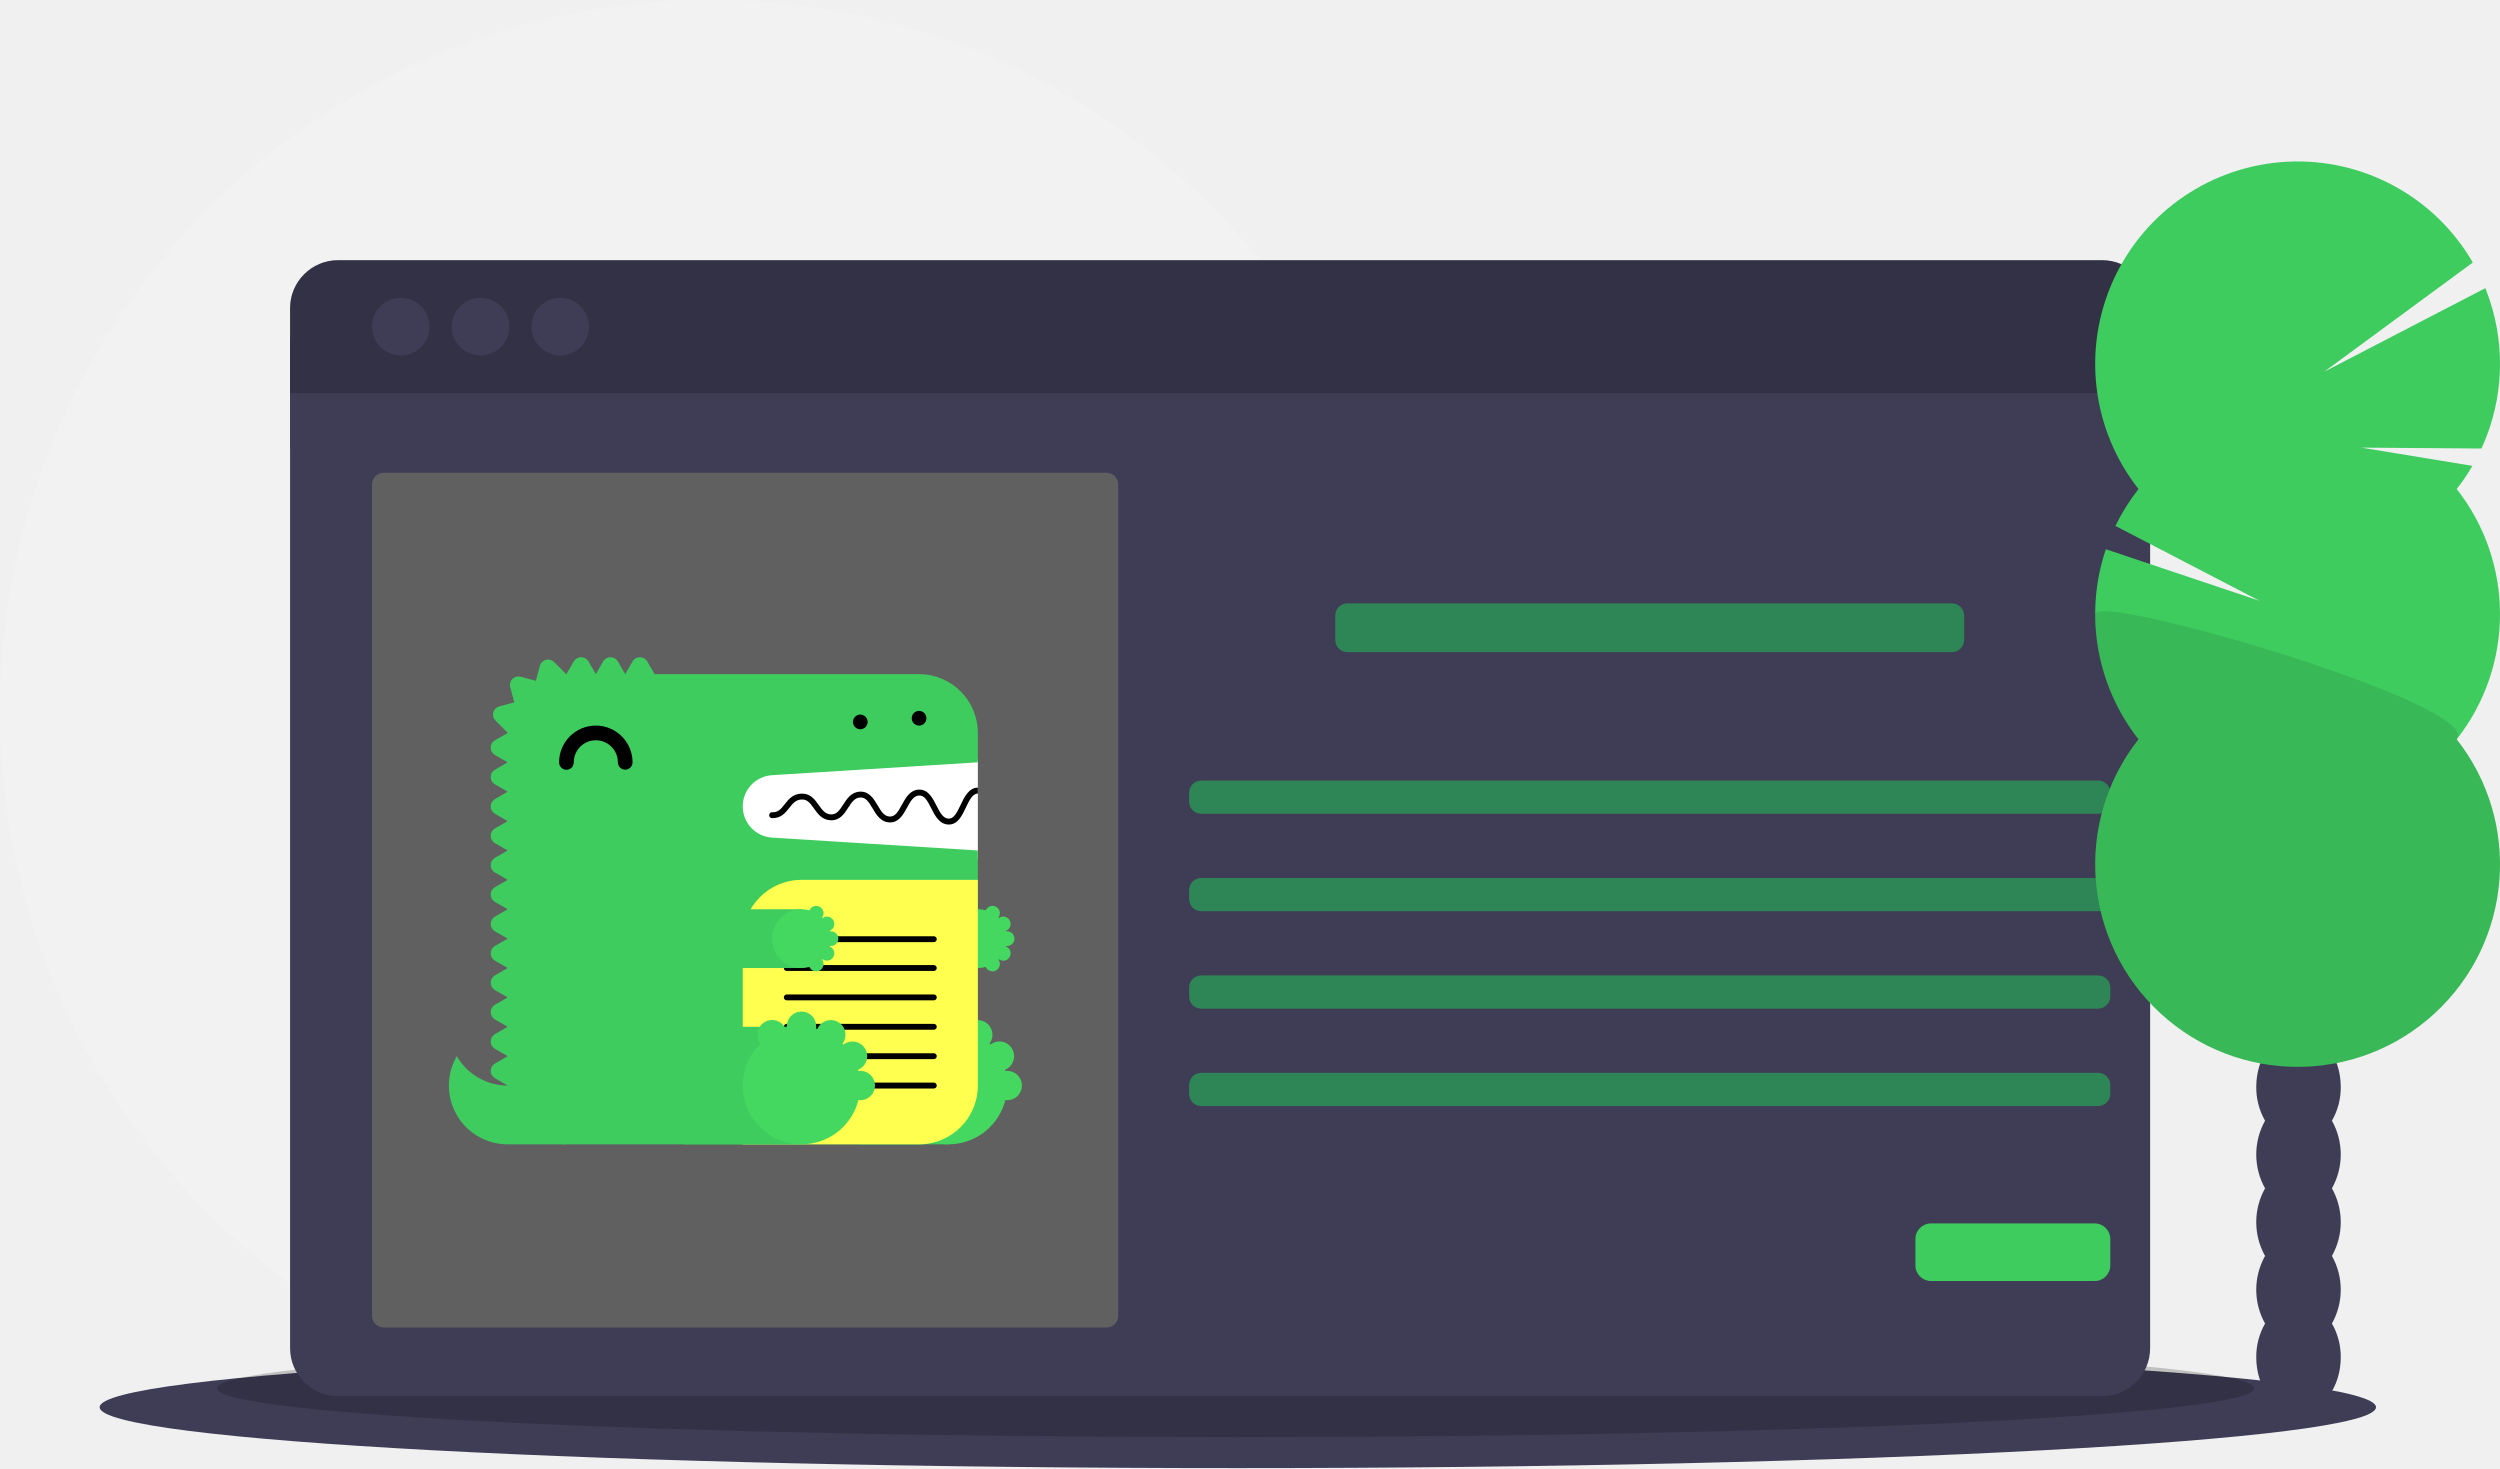
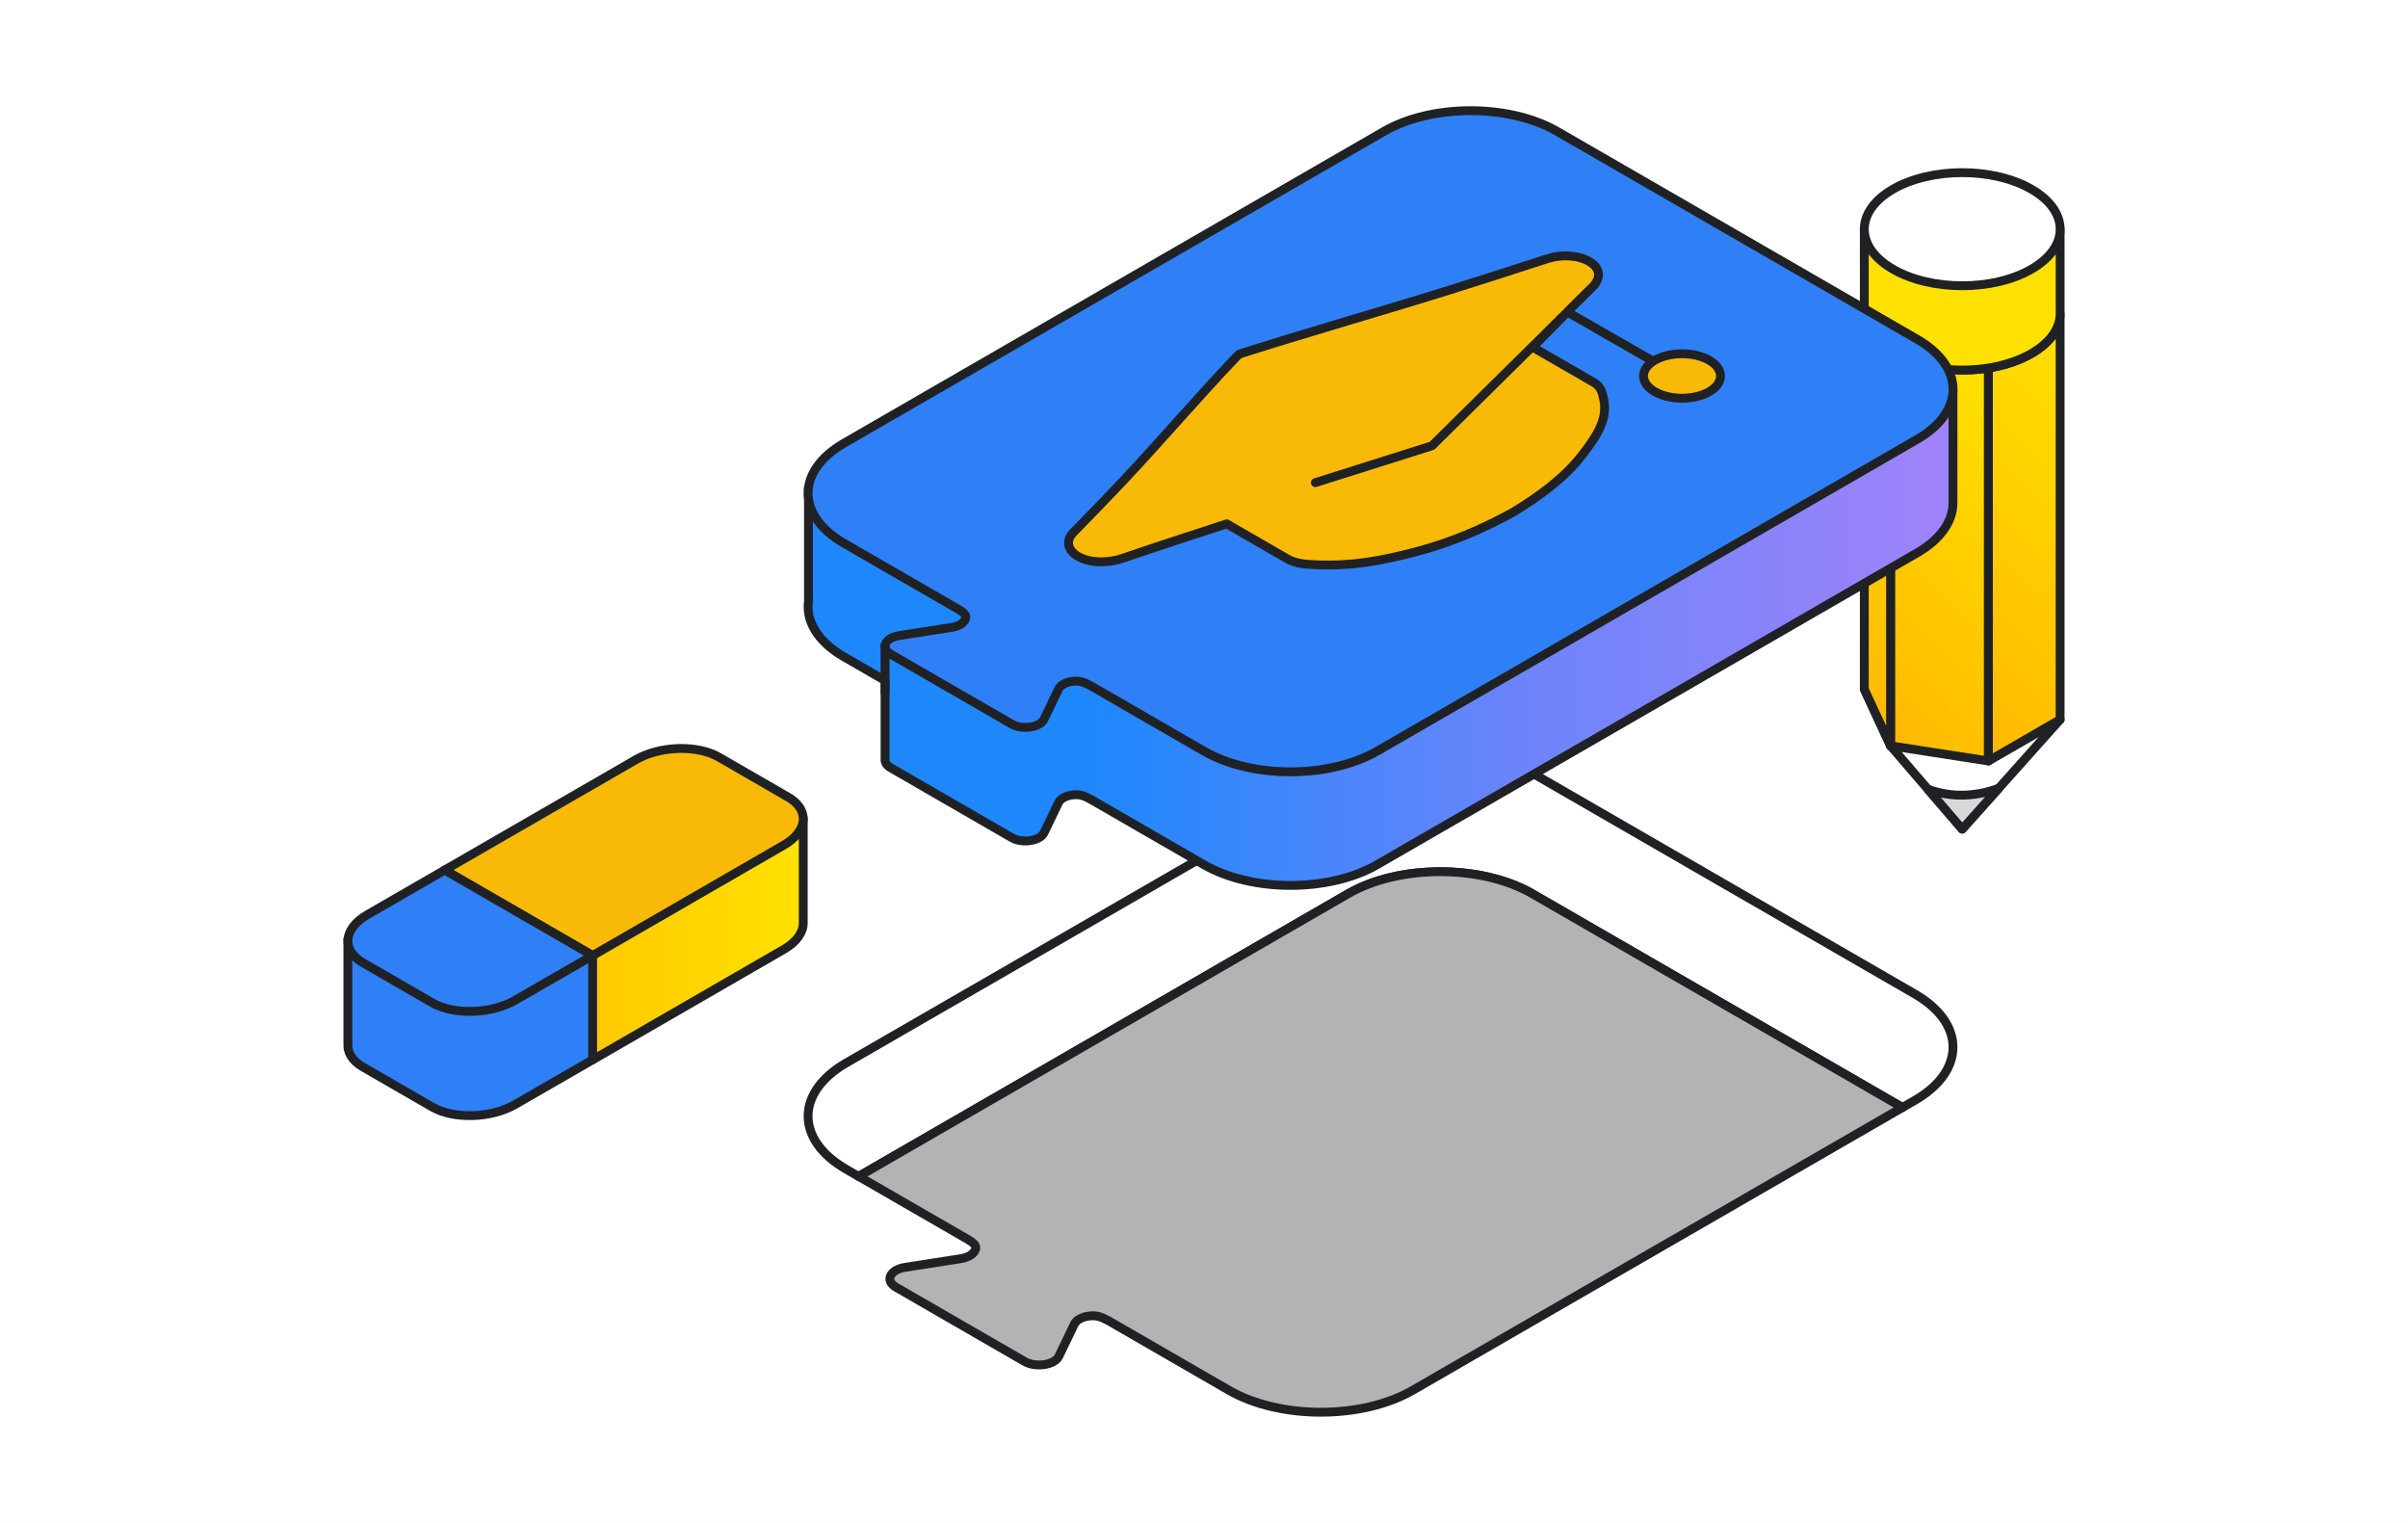
- <svg xmlns="http://www.w3.org/2000/svg" width="1129" height="663" viewBox="0 0 1129 663">
-   <circle cx="321" cy="321" r="321" fill="#f2f2f2" />
-   <ellipse cx="559" cy="635.5" rx="514" ry="27.5" fill="#3f3d56" />
-   <ellipse cx="558" cy="627" rx="460" ry="22" opacity="0.2" />
-   <rect x="131" y="152.5" width="840" height="50" fill="#3f3d56" />
-   <path d="M166.5,727.33A21.67,21.67,0,0,0,188.17,749H984.83A21.67,21.67,0,0,0,1006.5,727.33V296h-840Z" transform="translate(-35.5 -118.5)" fill="#3f3d56" />
-   <path d="M984.83,236H188.17A21.67,21.67,0,0,0,166.5,257.67V296h840V257.67A21.67,21.67,0,0,0,984.83,236Z" transform="translate(-35.5 -118.5)" fill="#3f3d56" />
-   <path d="M984.83,236H188.17A21.67,21.67,0,0,0,166.5,257.67V296h840V257.67A21.67,21.67,0,0,0,984.83,236Z" transform="translate(-35.5 -118.5)" opacity="0.2" />
-   <circle cx="181" cy="147.5" r="13" fill="#3f3d56" />
-   <circle cx="217" cy="147.5" r="13" fill="#3f3d56" />
-   <circle cx="253" cy="147.5" r="13" fill="#3f3d56" />
-   <rect x="168" y="213.5" width="337" height="386" rx="5.335" fill="#606060" />
-   <rect x="603" y="272.5" width="284" height="22" rx="5.476" fill="#2e8555" />
-   <rect x="537" y="352.5" width="416" height="15" rx="5.476" fill="#2e8555" />
-   <rect x="537" y="396.5" width="416" height="15" rx="5.476" fill="#2e8555" />
-   <rect x="537" y="440.5" width="416" height="15" rx="5.476" fill="#2e8555" />
-   <rect x="537" y="484.5" width="416" height="15" rx="5.476" fill="#2e8555" />
-   <rect x="865" y="552.5" width="88" height="26" rx="7.028" fill="#3ecc5f" />
-   <path d="M1088.603,624.616a30.114,30.114,0,0,0,3.983-15.266c0-13.797-8.544-24.981-19.083-24.981s-19.083,11.184-19.083,24.981a30.114,30.114,0,0,0,3.983,15.266,31.248,31.248,0,0,0,0,30.532,31.248,31.248,0,0,0,0,30.532,31.248,31.248,0,0,0,0,30.532,30.114,30.114,0,0,0-3.983,15.266c0,13.797,8.544,24.981,19.083,24.981s19.083-11.184,19.083-24.981a30.114,30.114,0,0,0-3.983-15.266,31.248,31.248,0,0,0,0-30.532,31.248,31.248,0,0,0,0-30.532,31.248,31.248,0,0,0,0-30.532Z" transform="translate(-35.5 -118.5)" fill="#3f3d56" />
-   <ellipse cx="1038.003" cy="460.318" rx="19.083" ry="24.981" fill="#3f3d56" />
-   <ellipse cx="1038.003" cy="429.786" rx="19.083" ry="24.981" fill="#3f3d56" />
-   <path d="M1144.939,339.345a91.611,91.611,0,0,0,7.107-10.461l-50.141-8.235,54.229.403a91.566,91.566,0,0,0,1.746-72.426l-72.754,37.741,67.097-49.321a91.413,91.413,0,1,0-150.971,102.298,91.458,91.458,0,0,0-10.425,16.669l65.087,33.814-69.4-23.292a91.46,91.46,0,0,0,14.738,85.837,91.406,91.406,0,1,0,143.689,0,91.418,91.418,0,0,0,0-113.029Z" transform="translate(-35.5 -118.5)" fill="#3ecc5f" fill-rule="evenodd" />
-   <path d="M981.688,395.859a91.013,91.013,0,0,0,19.561,56.514,91.406,91.406,0,1,0,143.689,0C1157.19,436.821,981.688,385.6,981.688,395.859Z" transform="translate(-35.5 -118.5)" opacity="0.1" />
-   <path d="M365.62,461.436H477.094v45.12H365.62Z" transform="translate(-35.5 -118.5)" fill="#fff" fill-rule="evenodd" />
-   <path d="M264.763,608.741a26.509,26.509,0,0,1-22.962-13.271,26.51,26.51,0,0,0,22.962,39.812H291.304V608.741Z" transform="translate(-35.5 -118.5)" fill="#3ecc5f" fill-rule="evenodd" />
-   <path d="M384.172,468.571l92.922-5.807V449.493a26.541,26.541,0,0,0-26.541-26.541H331.116l-3.318-5.746a3.83,3.83,0,0,0-6.635,0l-3.318,5.746-3.318-5.746a3.83,3.83,0,0,0-6.635,0l-3.318,5.746L301.257,417.205a3.83,3.83,0,0,0-6.635,0L291.304,422.951c-.029,0-.056.004-.086.004l-5.497-5.495a3.829,3.829,0,0,0-6.407,1.717l-1.817,6.773L270.607,424.103a3.83,3.83,0,0,0-4.691,4.693l1.845,6.891-6.771,1.814a3.832,3.832,0,0,0-1.72,6.41l5.497,5.497c0,.028-.004.056-.004.085l-5.746,3.318a3.83,3.83,0,0,0,0,6.635l5.746,3.318L259.016,466.081a3.83,3.83,0,0,0,0,6.635l5.746,3.318-5.746,3.318a3.83,3.83,0,0,0,0,6.635l5.746,3.318-5.746,3.318a3.83,3.83,0,0,0,0,6.635l5.746,3.318-5.746,3.318a3.83,3.83,0,0,0,0,6.635l5.746,3.318-5.746,3.318a3.83,3.83,0,0,0,0,6.635l5.746,3.318-5.746,3.318a3.83,3.83,0,0,0,0,6.635l5.746,3.318-5.746,3.318a3.83,3.83,0,0,0,0,6.635l5.746,3.318L259.016,558.976a3.83,3.83,0,0,0,0,6.635l5.746,3.318-5.746,3.318a3.83,3.83,0,0,0,0,6.635l5.746,3.318-5.746,3.318a3.83,3.83,0,0,0,0,6.635l5.746,3.318-5.746,3.318a3.83,3.83,0,0,0,0,6.635l5.746,3.318A26.541,26.541,0,0,0,291.304,635.283H450.553A26.541,26.541,0,0,0,477.094,608.741V502.575l-92.922-5.807a14.126,14.126,0,0,1,0-28.198" transform="translate(-35.5 -118.5)" fill="#3ecc5f" fill-rule="evenodd" />
-   <path d="M424.011,635.283h39.812V582.2H424.011Z" transform="translate(-35.5 -118.5)" fill="#3ecc5f" fill-rule="evenodd" />
-   <path d="M490.365,602.106a6.602,6.602,0,0,0-.848.085c-.05-.199-.098-.399-.154-.599A6.627,6.627,0,1,0,482.806,590.21q-.22-.225-.445-.446a6.624,6.624,0,1,0-11.397-6.564c-.196-.056-.394-.102-.591-.153a6.64,6.64,0,1,0-13.101,0c-.196.05-.394.097-.591.153a6.628,6.628,0,1,0-11.397,6.564,26.528,26.528,0,1,0,44.231,25.528,6.621,6.621,0,1,0,.848-13.186" transform="translate(-35.5 -118.5)" fill="#44d860" fill-rule="evenodd" />
-   <path d="M437.282,555.658H477.094V529.117H437.282Z" transform="translate(-35.5 -118.5)" fill="#3ecc5f" fill-rule="evenodd" />
-   <path d="M490.365,545.705a3.318,3.318,0,0,0,0-6.635,3.411,3.411,0,0,0-.423.042c-.027-.1-.049-.199-.077-.299a3.319,3.319,0,0,0-1.278-6.379,3.282,3.282,0,0,0-2.001.687q-.109-.113-.223-.223a3.282,3.282,0,0,0,.671-1.983,3.318,3.318,0,0,0-6.37-1.299,13.271,13.271,0,1,0,0,25.541,3.318,3.318,0,0,0,6.37-1.299,3.282,3.282,0,0,0-.671-1.983q.113-.109.223-.223a3.282,3.282,0,0,0,2.001.687,3.318,3.318,0,0,0,1.278-6.379c.028-.098.05-.199.077-.299a3.413,3.413,0,0,0,.423.042" transform="translate(-35.5 -118.5)" fill="#44d860" fill-rule="evenodd" />
-   <path d="M317.845,466.081a3.318,3.318,0,0,1-3.318-3.318,9.953,9.953,0,1,0-19.906,0,3.318,3.318,0,1,1-6.635,0,16.588,16.588,0,1,1,33.177,0,3.318,3.318,0,0,1-3.318,3.318" transform="translate(-35.5 -118.5)" fill-rule="evenodd" />
-   <path d="M370.928,635.283h79.624A26.541,26.541,0,0,0,477.094,608.741v-92.895H397.47a26.541,26.541,0,0,0-26.541,26.541Z" transform="translate(-35.5 -118.5)" fill="#ffff50" fill-rule="evenodd" />
-   <path d="M457.214,556.985H390.808a1.327,1.327,0,0,1,0-2.654h66.407a1.327,1.327,0,0,1,0,2.654m0,26.541H390.808a1.327,1.327,0,1,1,0-2.654h66.407a1.327,1.327,0,0,1,0,2.654m0,26.541H390.808a1.327,1.327,0,1,1,0-2.654h66.407a1.327,1.327,0,0,1,0,2.654m0-66.107H390.808a1.327,1.327,0,0,1,0-2.654h66.407a1.327,1.327,0,0,1,0,2.654m0,26.295H390.808a1.327,1.327,0,0,1,0-2.654h66.407a1.327,1.327,0,0,1,0,2.654m0,26.541H390.808a1.327,1.327,0,0,1,0-2.654h66.407a1.327,1.327,0,0,1,0,2.654M477.094,474.191c-.016,0-.029-.008-.045-.007-4.101.139-6.041,4.241-7.753,7.86-1.786,3.782-3.168,6.241-5.432,6.167-2.507-.09-3.94-2.922-5.458-5.919-1.744-3.442-3.734-7.347-7.913-7.201-4.042.138-5.989,3.708-7.706,6.857-1.827,3.355-3.071,5.395-5.469,5.3-2.557-.093-3.916-2.395-5.489-5.06-1.753-2.967-3.78-6.304-7.878-6.189-3.973.137-5.925,3.165-7.648,5.839-1.822,2.827-3.099,4.549-5.527,4.447-2.618-.093-3.971-2.004-5.535-4.216-1.757-2.486-3.737-5.299-7.823-5.162-3.886.133-5.838,2.614-7.559,4.801-1.635,2.076-2.912,3.718-5.612,3.615a1.328,1.328,0,1,0-.096,2.654c4.004.134,6.032-2.389,7.793-4.628,1.562-1.985,2.91-3.699,5.564-3.789,2.556-.109,3.754,1.48,5.567,4.041,1.721,2.434,3.675,5.194,7.605,5.336,4.118.138,6.099-2.939,7.854-5.663,1.569-2.434,2.922-4.535,5.507-4.624,2.379-.089,3.675,1.792,5.501,4.885,1.721,2.916,3.671,6.219,7.68,6.365,4.147.143,6.15-3.477,7.895-6.682,1.512-2.771,2.938-5.388,5.466-5.476,2.379-.056,3.62,2.117,5.456,5.746,1.715,3.388,3.659,7.226,7.73,7.373l.224.004c4.066,0,5.996-4.081,7.704-7.689,1.512-3.198,2.942-6.211,5.397-6.334Z" transform="translate(-35.5 -118.5)" fill-rule="evenodd" />
-   <path d="M344.387,635.283h53.083V582.2H344.387Z" transform="translate(-35.5 -118.5)" fill="#3ecc5f" fill-rule="evenodd" />
-   <path d="M424.011,602.106a6.602,6.602,0,0,0-.848.085c-.05-.199-.098-.399-.154-.599A6.627,6.627,0,1,0,416.452,590.21q-.22-.225-.445-.446a6.624,6.624,0,1,0-11.397-6.564c-.196-.056-.394-.102-.591-.153a6.64,6.64,0,1,0-13.101,0c-.196.05-.394.097-.591.153a6.628,6.628,0,1,0-11.397,6.564,26.528,26.528,0,1,0,44.231,25.528,6.621,6.621,0,1,0,.848-13.186" transform="translate(-35.5 -118.5)" fill="#44d860" fill-rule="evenodd" />
-   <path d="M344.387,555.658h53.083V529.117H344.387Z" transform="translate(-35.5 -118.5)" fill="#3ecc5f" fill-rule="evenodd" />
-   <path d="M410.74,545.705a3.318,3.318,0,1,0,0-6.635,3.411,3.411,0,0,0-.423.042c-.027-.1-.049-.199-.077-.299a3.319,3.319,0,0,0-1.278-6.379,3.282,3.282,0,0,0-2.001.687q-.109-.113-.223-.223a3.282,3.282,0,0,0,.671-1.983,3.318,3.318,0,0,0-6.37-1.299,13.271,13.271,0,1,0,0,25.541,3.318,3.318,0,0,0,6.37-1.299,3.282,3.282,0,0,0-.671-1.983q.113-.109.223-.223a3.282,3.282,0,0,0,2.001.687,3.318,3.318,0,0,0,1.278-6.379c.028-.098.05-.199.077-.299a3.413,3.413,0,0,0,.423.042" transform="translate(-35.5 -118.5)" fill="#44d860" fill-rule="evenodd" />
-   <path d="M424.011,447.834a3.603,3.603,0,0,1-.65-.066,3.344,3.344,0,0,1-.624-.186,3.447,3.447,0,0,1-.572-.305,5.027,5.027,0,0,1-.504-.411,3.887,3.887,0,0,1-.41-.504,3.275,3.275,0,0,1-.557-1.845,3.602,3.602,0,0,1,.066-.65,3.826,3.826,0,0,1,.184-.624,3.489,3.489,0,0,1,.307-.571,3.197,3.197,0,0,1,.914-.916,3.447,3.447,0,0,1,.572-.305,3.344,3.344,0,0,1,.624-.186,3.069,3.069,0,0,1,1.301,0,3.223,3.223,0,0,1,1.194.491,5.028,5.028,0,0,1,.504.411,4.88,4.88,0,0,1,.411.504,3.382,3.382,0,0,1,.305.571,3.478,3.478,0,0,1,.252,1.274A3.364,3.364,0,0,1,426.36,446.865a5.027,5.027,0,0,1-.504.411,3.306,3.306,0,0,1-1.845.557m26.541-1.659a3.388,3.388,0,0,1-2.35-.969,5.042,5.042,0,0,1-.41-.504,3.275,3.275,0,0,1-.557-1.845,3.387,3.387,0,0,1,.967-2.349,5.026,5.026,0,0,1,.504-.411,3.447,3.447,0,0,1,.572-.305,3.343,3.343,0,0,1,.624-.186,3.07,3.07,0,0,1,1.301,0,3.224,3.224,0,0,1,1.194.491,5.026,5.026,0,0,1,.504.411,3.388,3.388,0,0,1,.969,2.349,3.726,3.726,0,0,1-.066.65,3.374,3.374,0,0,1-.186.624,4.715,4.715,0,0,1-.305.571,4.88,4.88,0,0,1-.411.504,5.026,5.026,0,0,1-.504.411,3.305,3.305,0,0,1-1.845.557" transform="translate(-35.5 -118.5)" fill-rule="evenodd" />
+ <svg xmlns="http://www.w3.org/2000/svg" width="1088" height="688" viewBox="0 0 1088 688" fill="none">
+   <g clip-path="url(#clip0_2350_35)">
+     <path d="M1088 0H0V688H1088V0Z" fill="white" />
+     <path d="M362.92 369.57L322.34 387.94C312.5 383.72 297.79 384.51 287.75 390.05L200.92 440.17V440.19L267.79 478.79L354.6 428.65C360.17 425.28 362.98 421.02 362.93 416.92V369.58L362.92 369.57Z" fill="url(#paint0_linear_2350_35)" stroke="#202124" stroke-width="4" stroke-linecap="round" stroke-linejoin="round" />
+     <path d="M157.17 471.03H157.26C156.7 475.11 158.91 479.12 164 482.05L195.21 500.07C205.06 505.76 221.94 505.25 232.87 498.91L246.92 490.8C247.01 490.77 247.11 490.71 247.21 490.65L267.77 478.78V431.69L157.17 424.18V471.03Z" fill="#2F80F6" stroke="#202124" stroke-width="4" stroke-linecap="round" stroke-linejoin="round" />
+     <path d="M354.579 381.55L267.779 431.69L200.909 393.09V393.07L287.739 342.95C298.039 337.27 313.259 336.57 323.079 341.15C323.679 341.44 324.289 341.76 324.859 342.09L356.069 360.11C356.669 360.46 357.279 360.83 357.789 361.21C365.639 366.88 364.409 375.62 354.579 381.55Z" fill="#F8BA07" stroke="#202124" stroke-width="4" stroke-linecap="round" stroke-linejoin="round" />
+     <path d="M267.78 431.69L247.22 443.56C247.12 443.61 247.03 443.67 246.93 443.71L232.88 451.82C221.95 458.15 205.07 458.67 195.22 452.98L164.01 434.96C154.16 429.29 155.08 419.54 166.04 413.21L180.34 404.95L200.91 393.09L267.78 431.69Z" fill="#2F80F6" stroke="#202124" stroke-width="4" stroke-linecap="round" stroke-linejoin="round" />
+     <path d="M200.899 393.08H200.869" stroke="#202124" stroke-width="4" stroke-linecap="round" stroke-linejoin="round" />
+     <path d="M886.58 374.57L930.82 325.09L842.34 311.4L854.2 336.94L886.58 374.57Z" fill="white" stroke="#202124" stroke-width="4" stroke-linecap="round" stroke-linejoin="round" />
+     <path d="M898.44 166.24V343.78L854.2 336.94V159.04C854.56 159.26 854.92 159.48 855.3 159.7C855.96 160.08 856.63 160.44 857.32 160.8C868.01 166.25 882.16 168.21 895.34 166.68C896.38 166.56 897.41 166.42 898.44 166.25V166.24Z" fill="url(#paint1_linear_2350_35)" stroke="#202124" stroke-width="4" stroke-linecap="round" stroke-linejoin="round" />
+     <path d="M930.82 141.83V325.09L898.43 343.79V166.25C899.19 166.13 899.94 166 900.69 165.86C906.97 164.64 912.86 162.59 917.86 159.71C922.86 156.82 926.41 153.42 928.52 149.8C929.12 148.77 929.61 147.71 929.97 146.65C930.52 145.07 930.8 143.46 930.82 141.86V141.83Z" fill="url(#paint2_linear_2350_35)" stroke="#202124" stroke-width="4" stroke-linecap="round" stroke-linejoin="round" />
+     <path d="M854.2 159.03V336.93L842.34 311.39V141.82C842.42 147.78 846.09 153.73 853.36 158.49C853.63 158.67 853.91 158.85 854.2 159.03Z" fill="url(#paint3_linear_2350_35)" stroke="#202124" stroke-width="4" stroke-linecap="round" stroke-linejoin="round" />
+     <path d="M842.34 103.55V141.83C842.42 147.79 846.09 153.74 853.36 158.5C853.63 158.68 853.91 158.86 854.2 159.04C854.56 159.26 854.92 159.48 855.3 159.7C855.96 160.08 856.63 160.44 857.32 160.8C868.01 166.25 882.16 168.21 895.34 166.68C896.38 166.56 897.41 166.42 898.44 166.25C899.2 166.13 899.95 166 900.7 165.86C906.98 164.64 912.87 162.59 917.87 159.71C922.87 156.82 926.42 153.42 928.53 149.8C929.13 148.77 929.62 147.71 929.98 146.65C930.53 145.07 930.81 143.46 930.83 141.86V103.58H842.35L842.34 103.55Z" fill="#FFE100" stroke="#202124" stroke-width="4" stroke-linecap="round" stroke-linejoin="round" />
+     <path d="M917.87 85.48C935.15 95.46 935.15 111.63 917.87 121.61C900.59 131.59 872.58 131.59 855.3 121.61C838.02 111.63 838.02 95.46 855.3 85.48C872.58 75.5 900.59 75.5 917.87 85.48Z" fill="white" stroke="#202124" stroke-width="4" stroke-linecap="round" stroke-linejoin="round" />
+     <path d="M886.58 374.57L903.1 356.1C892.86 359.89 881.99 360.49 871.08 356.55L886.59 374.57H886.58Z" fill="#D8D8D8" stroke="#202124" stroke-width="4" stroke-linecap="round" stroke-linejoin="round" />
+     <path d="M865.19 497.1L859.58 500.34L692.33 403.77C669.36 390.51 632.11 390.51 609.14 403.77L387.95 531.48L382.35 528.25C359.37 514.99 359.37 493.48 382.35 480.21L609.14 349.26C632.11 336 669.36 336 692.33 349.26L865.19 449.07C888.16 462.33 888.16 483.84 865.19 497.1Z" fill="white" stroke="#202124" stroke-width="4" stroke-linecap="round" stroke-linejoin="round" />
+     <path d="M859.58 500.34L638.39 628.05C615.41 641.32 578.16 641.32 555.19 628.05L501.03 596.77C498.78 595.54 497.89 595.2 496.64 594.8C495.38 594.39 492.79 594.26 490.73 594.77C488.26 595.35 486.2 596.57 485.38 598.27L478.41 612.75C476.53 616.68 467.95 617.98 462.95 615.08L440.88 602.34L404.79 581.5C399.76 578.6 402.06 573.64 408.92 572.56L434.02 568.65C437.2 568.16 439.39 566.84 440.35 565.26C440.69 564.71 440.88 564.22 440.88 563.74C440.89 563.24 440.7 562.75 440.26 562.19C439.42 561.1 437.14 559.85 437.14 559.85L387.96 531.46L609.15 403.75C632.12 390.48 669.37 390.48 692.34 403.75L859.59 500.32L859.58 500.34Z" fill="#B3B3B3" stroke="#202124" stroke-width="4" stroke-linecap="round" stroke-linejoin="round" />
+     <path fill-rule="evenodd" clip-rule="evenodd" d="M882.409 227.16V175.87L825.039 180.79L703.559 110.65C681.939 98.17 646.899 98.17 625.279 110.65L447.719 213.18L365.289 220.25V270.7L365.419 270.78C363.739 280.04 369.039 289.63 381.329 296.73L399.899 307.45V342.97C399.739 344.33 400.529 345.75 402.429 346.85L457.149 378.45C461.859 381.17 469.929 379.95 471.699 376.25L478.259 362.62C479.029 361.02 480.969 359.89 483.289 359.33C485.239 358.86 487.659 358.98 488.849 359.36C490.039 359.74 490.869 360.05 492.989 361.21L543.949 390.64C565.559 403.12 600.619 403.13 622.229 390.64L866.199 249.77C877.009 243.53 882.409 235.35 882.409 227.17V227.16Z" fill="url(#paint4_linear_2350_35)" stroke="#202124" stroke-width="4" stroke-linecap="round" stroke-linejoin="round" />
+     <path d="M622.24 339.33C600.62 351.81 565.57 351.81 543.96 339.33L493 309.9C490.88 308.74 490.05 308.43 488.86 308.05C487.67 307.67 485.25 307.55 483.3 308.02C480.97 308.58 479.04 309.72 478.27 311.31L471.71 324.94C469.94 328.64 461.87 329.86 457.16 327.14L402.44 295.54C397.71 292.81 399.86 288.14 406.33 287.13L429.95 283.45C432.94 282.99 435.01 281.74 435.9 280.27C436.54 279.21 436.62 278.4 435.82 277.38C435.02 276.36 432.88 275.18 432.88 275.18L381.34 245.43C359.72 232.95 359.71 212.71 381.34 200.23L625.31 59.36C646.93 46.88 681.97 46.88 703.59 59.36L866.23 153.27C887.85 165.75 887.85 185.99 866.23 198.47L622.26 339.34L622.24 339.33Z" fill="#2F80F6" stroke="#202124" stroke-width="4" stroke-linecap="round" stroke-linejoin="round" />
+     <path d="M399.89 313.13V291.68" stroke="#202124" stroke-width="4" stroke-linecap="round" stroke-linejoin="round" />
+     <path d="M699.39 116.79C685.28 121.35 671.2 125.94 656.98 130.39C624.19 140.65 594.08 149.13 561.4 159.5C560.95 159.64 560.5 159.83 560.06 160.01L560 159.97C560 159.97 559.92 160.04 559.88 160.07C559.82 160.09 559.76 160.12 559.7 160.14L559.76 160.18C559.45 160.44 559.13 160.69 558.88 160.95C540.92 179.82 526.23 197.21 508.47 216.14C500.77 224.35 492.82 232.48 484.91 240.63C481.28 244.37 482.38 248.98 487.72 251.7C493.29 254.54 500.99 254.39 507.56 252.12C522.92 246.82 538.6 241.82 554.28 236.66C561.81 241.01 574.36 248.23 581.52 252.4C585.24 254.56 589.59 254.96 594.9 255.17C611.16 255.79 623.86 253.37 638.79 249.53C655.76 245.16 670.12 238.83 683.39 231.56H683.4C683.4 231.56 683.5 231.51 683.54 231.48C683.59 231.45 683.64 231.42 683.7 231.4H683.69C696.28 223.73 707.25 215.44 714.81 205.64C721.46 197.02 726.61 189.27 724.57 180.3C723.88 177.26 723.53 174.72 719.78 172.58C712.56 168.45 700.05 161.2 692.52 156.85C701.46 147.8 710.11 138.74 719.3 129.88C723.23 126.09 723.48 121.64 718.57 118.43C713.86 115.35 705.86 114.71 699.39 116.81V116.79Z" fill="#F8BA07" stroke="#202124" stroke-width="4" stroke-linecap="round" stroke-linejoin="round" />
+     <path d="M708.77 141.29L748.58 164.14" stroke="#202124" stroke-width="4" stroke-linecap="round" stroke-linejoin="round" />
+     <path fill-rule="evenodd" clip-rule="evenodd" d="M594.32 218.04L647 201.39L705.38 143.73" fill="#F8BA07" />
+     <path d="M594.32 218.04L647 201.39L705.38 143.73" stroke="#202124" stroke-width="4" stroke-linecap="round" stroke-linejoin="round" />
+     <path d="M772.279 176.96C779.069 173.04 779.069 166.68 772.279 162.76C765.489 158.84 754.479 158.84 747.679 162.76C740.889 166.68 740.889 173.04 747.679 176.96C754.469 180.88 765.479 180.88 772.279 176.96Z" fill="#F8BA07" stroke="#202124" stroke-width="4" stroke-linecap="round" stroke-linejoin="round" />
+   </g>
+   <defs>
+     <linearGradient id="paint0_linear_2350_35" x1="200.91" y1="424.18" x2="362.92" y2="424.18" gradientUnits="userSpaceOnUse">
+       <stop stop-color="#FFB800" />
+       <stop offset="1" stop-color="#FFE100" />
+     </linearGradient>
+     <linearGradient id="paint1_linear_2350_35" x1="822.49" y1="305.23" x2="929.96" y2="197.76" gradientUnits="userSpaceOnUse">
+       <stop stop-color="#FFB800" />
+       <stop offset="1" stop-color="#FFE100" />
+     </linearGradient>
+     <linearGradient id="paint2_linear_2350_35" x1="857.47" y1="302.82" x2="974.64" y2="185.65" gradientUnits="userSpaceOnUse">
+       <stop stop-color="#FFB800" />
+       <stop offset="1" stop-color="#FFE100" />
+     </linearGradient>
+     <linearGradient id="paint3_linear_2350_35" x1="802.46" y1="285.2" x2="894.09" y2="193.57" gradientUnits="userSpaceOnUse">
+       <stop stop-color="#FFB800" />
+       <stop offset="1" stop-color="#FFE100" />
+     </linearGradient>
+     <linearGradient id="paint4_linear_2350_35" x1="365.129" y1="250.641" x2="882.447" y2="250.641" gradientUnits="userSpaceOnUse">
+       <stop offset="0.25" stop-color="#1F87FC" />
+       <stop offset="0.64" stop-color="#6F84FA" />
+       <stop offset="1" stop-color="#A083FA" />
+     </linearGradient>
+     <clipPath id="clip0_2350_35">
+       <rect width="1088" height="688" fill="white" />
+     </clipPath>
+   </defs>
</svg>
